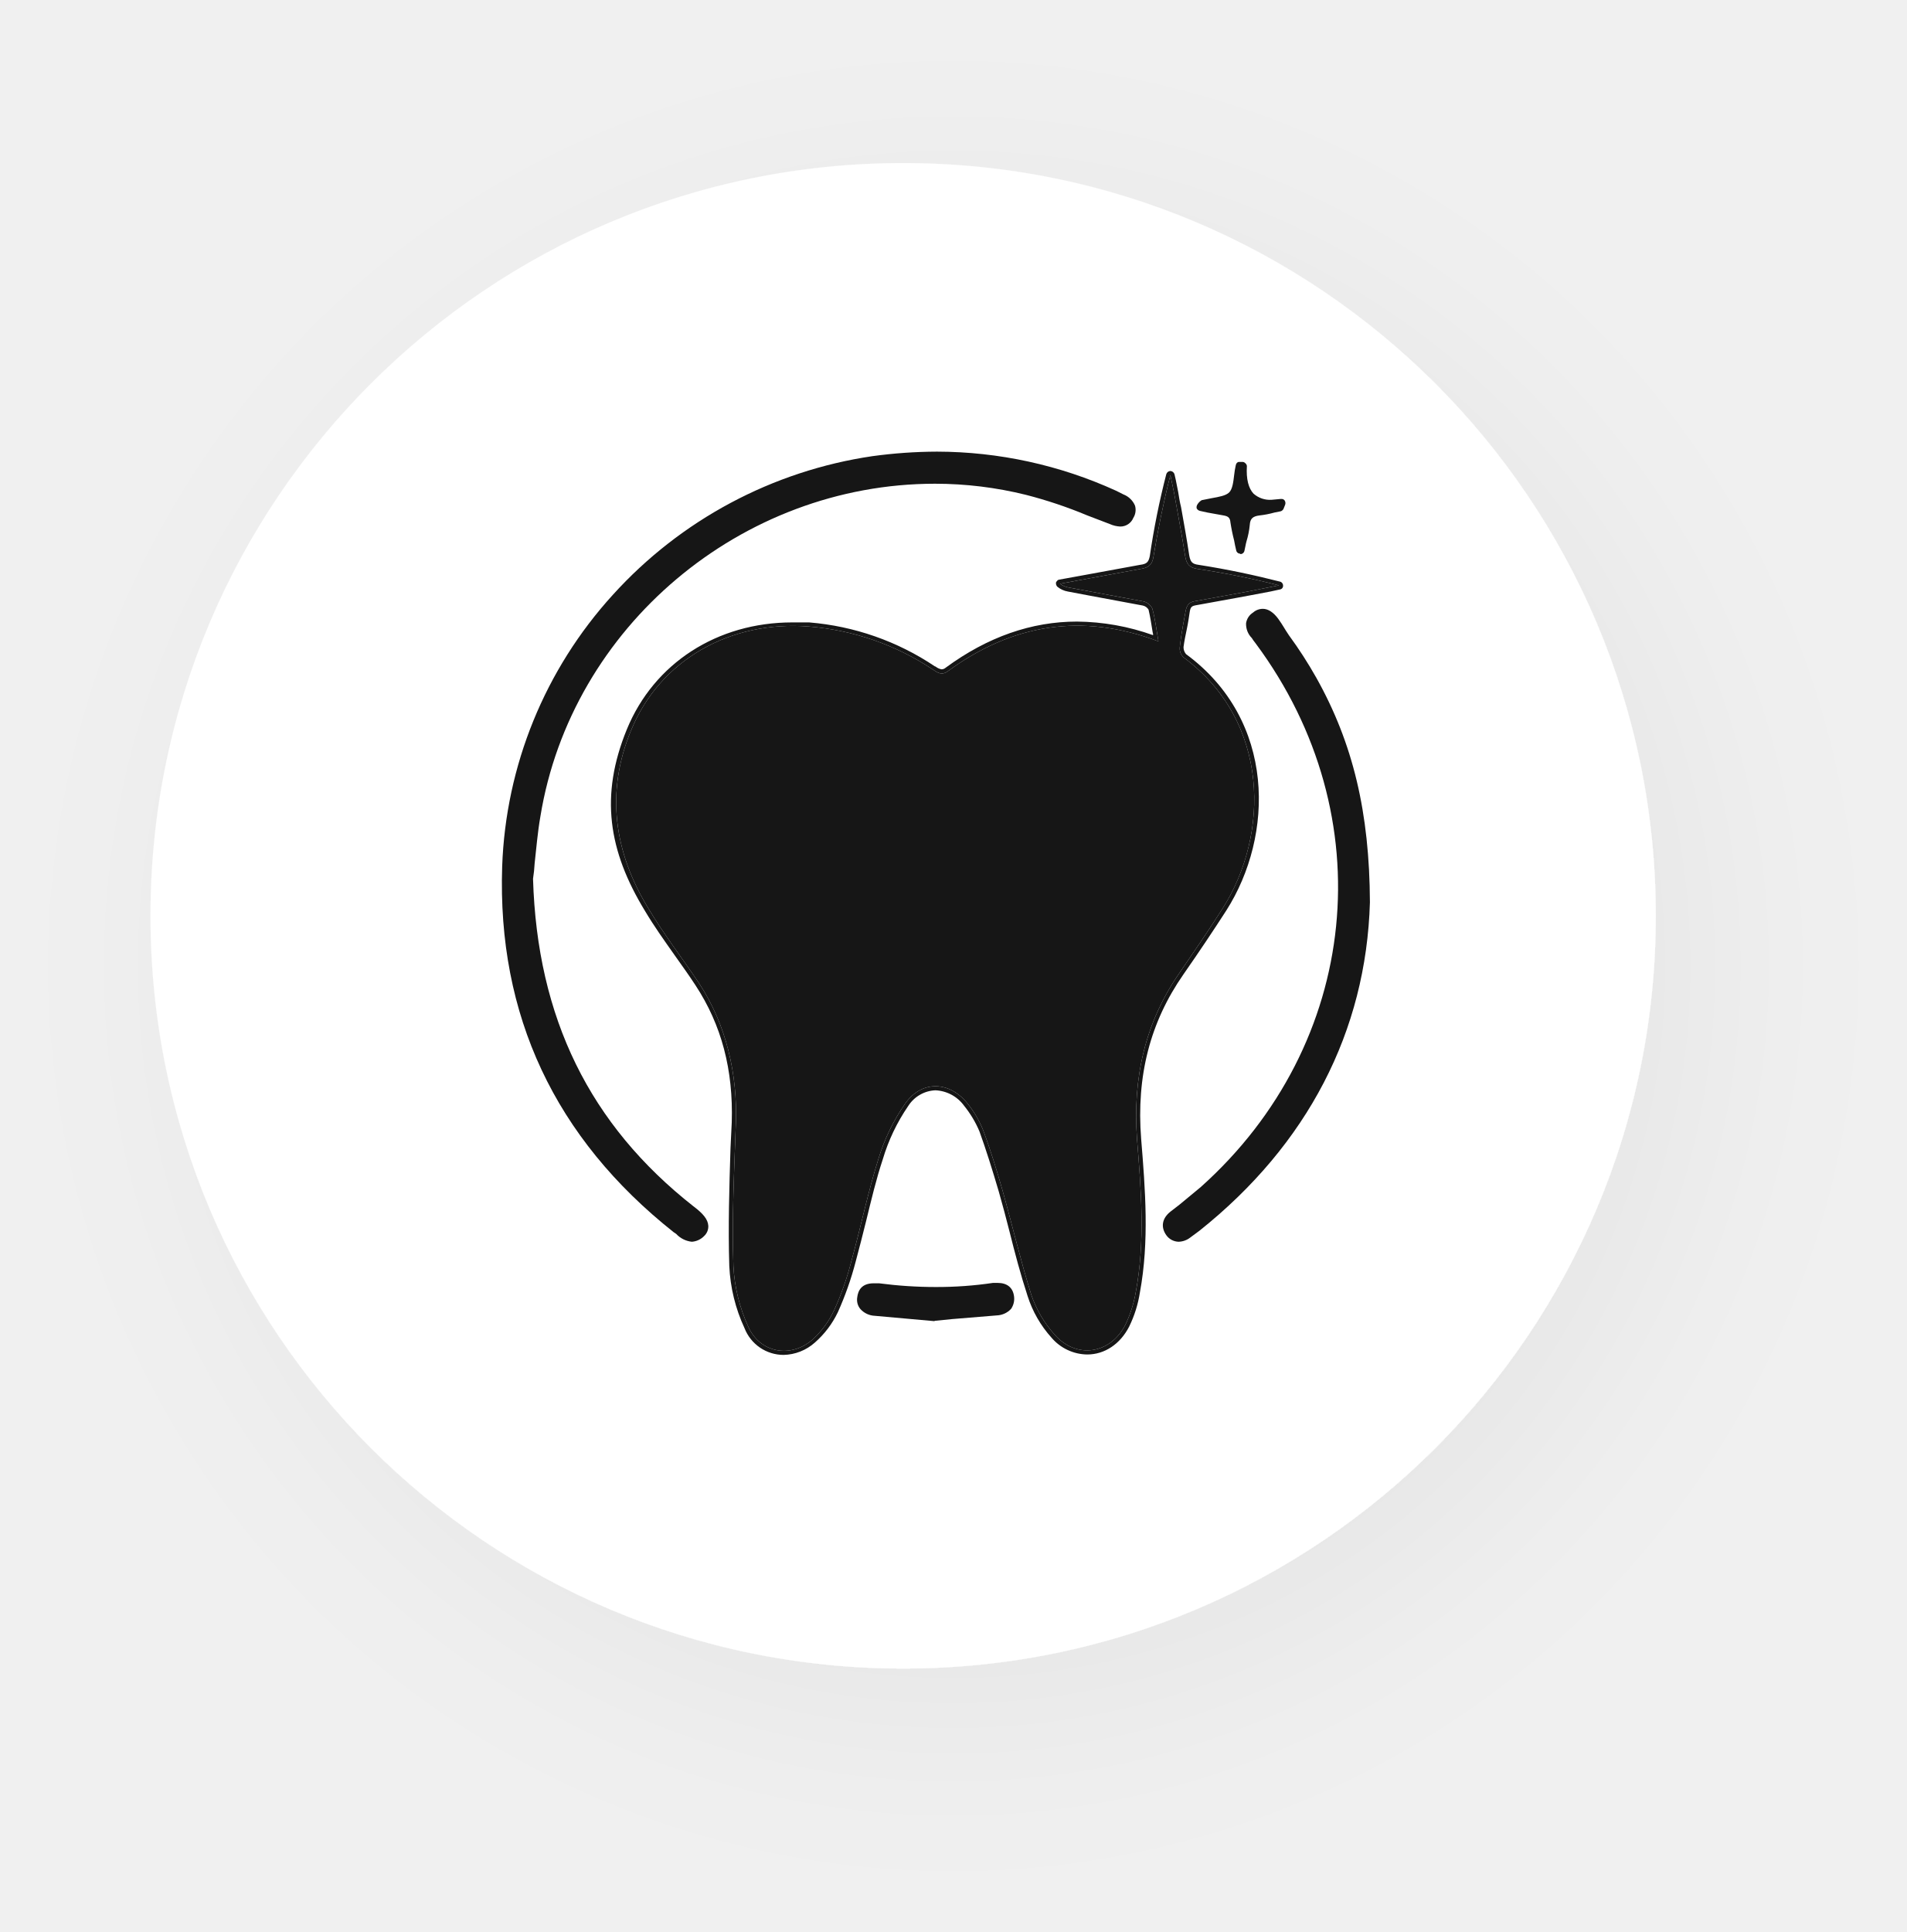
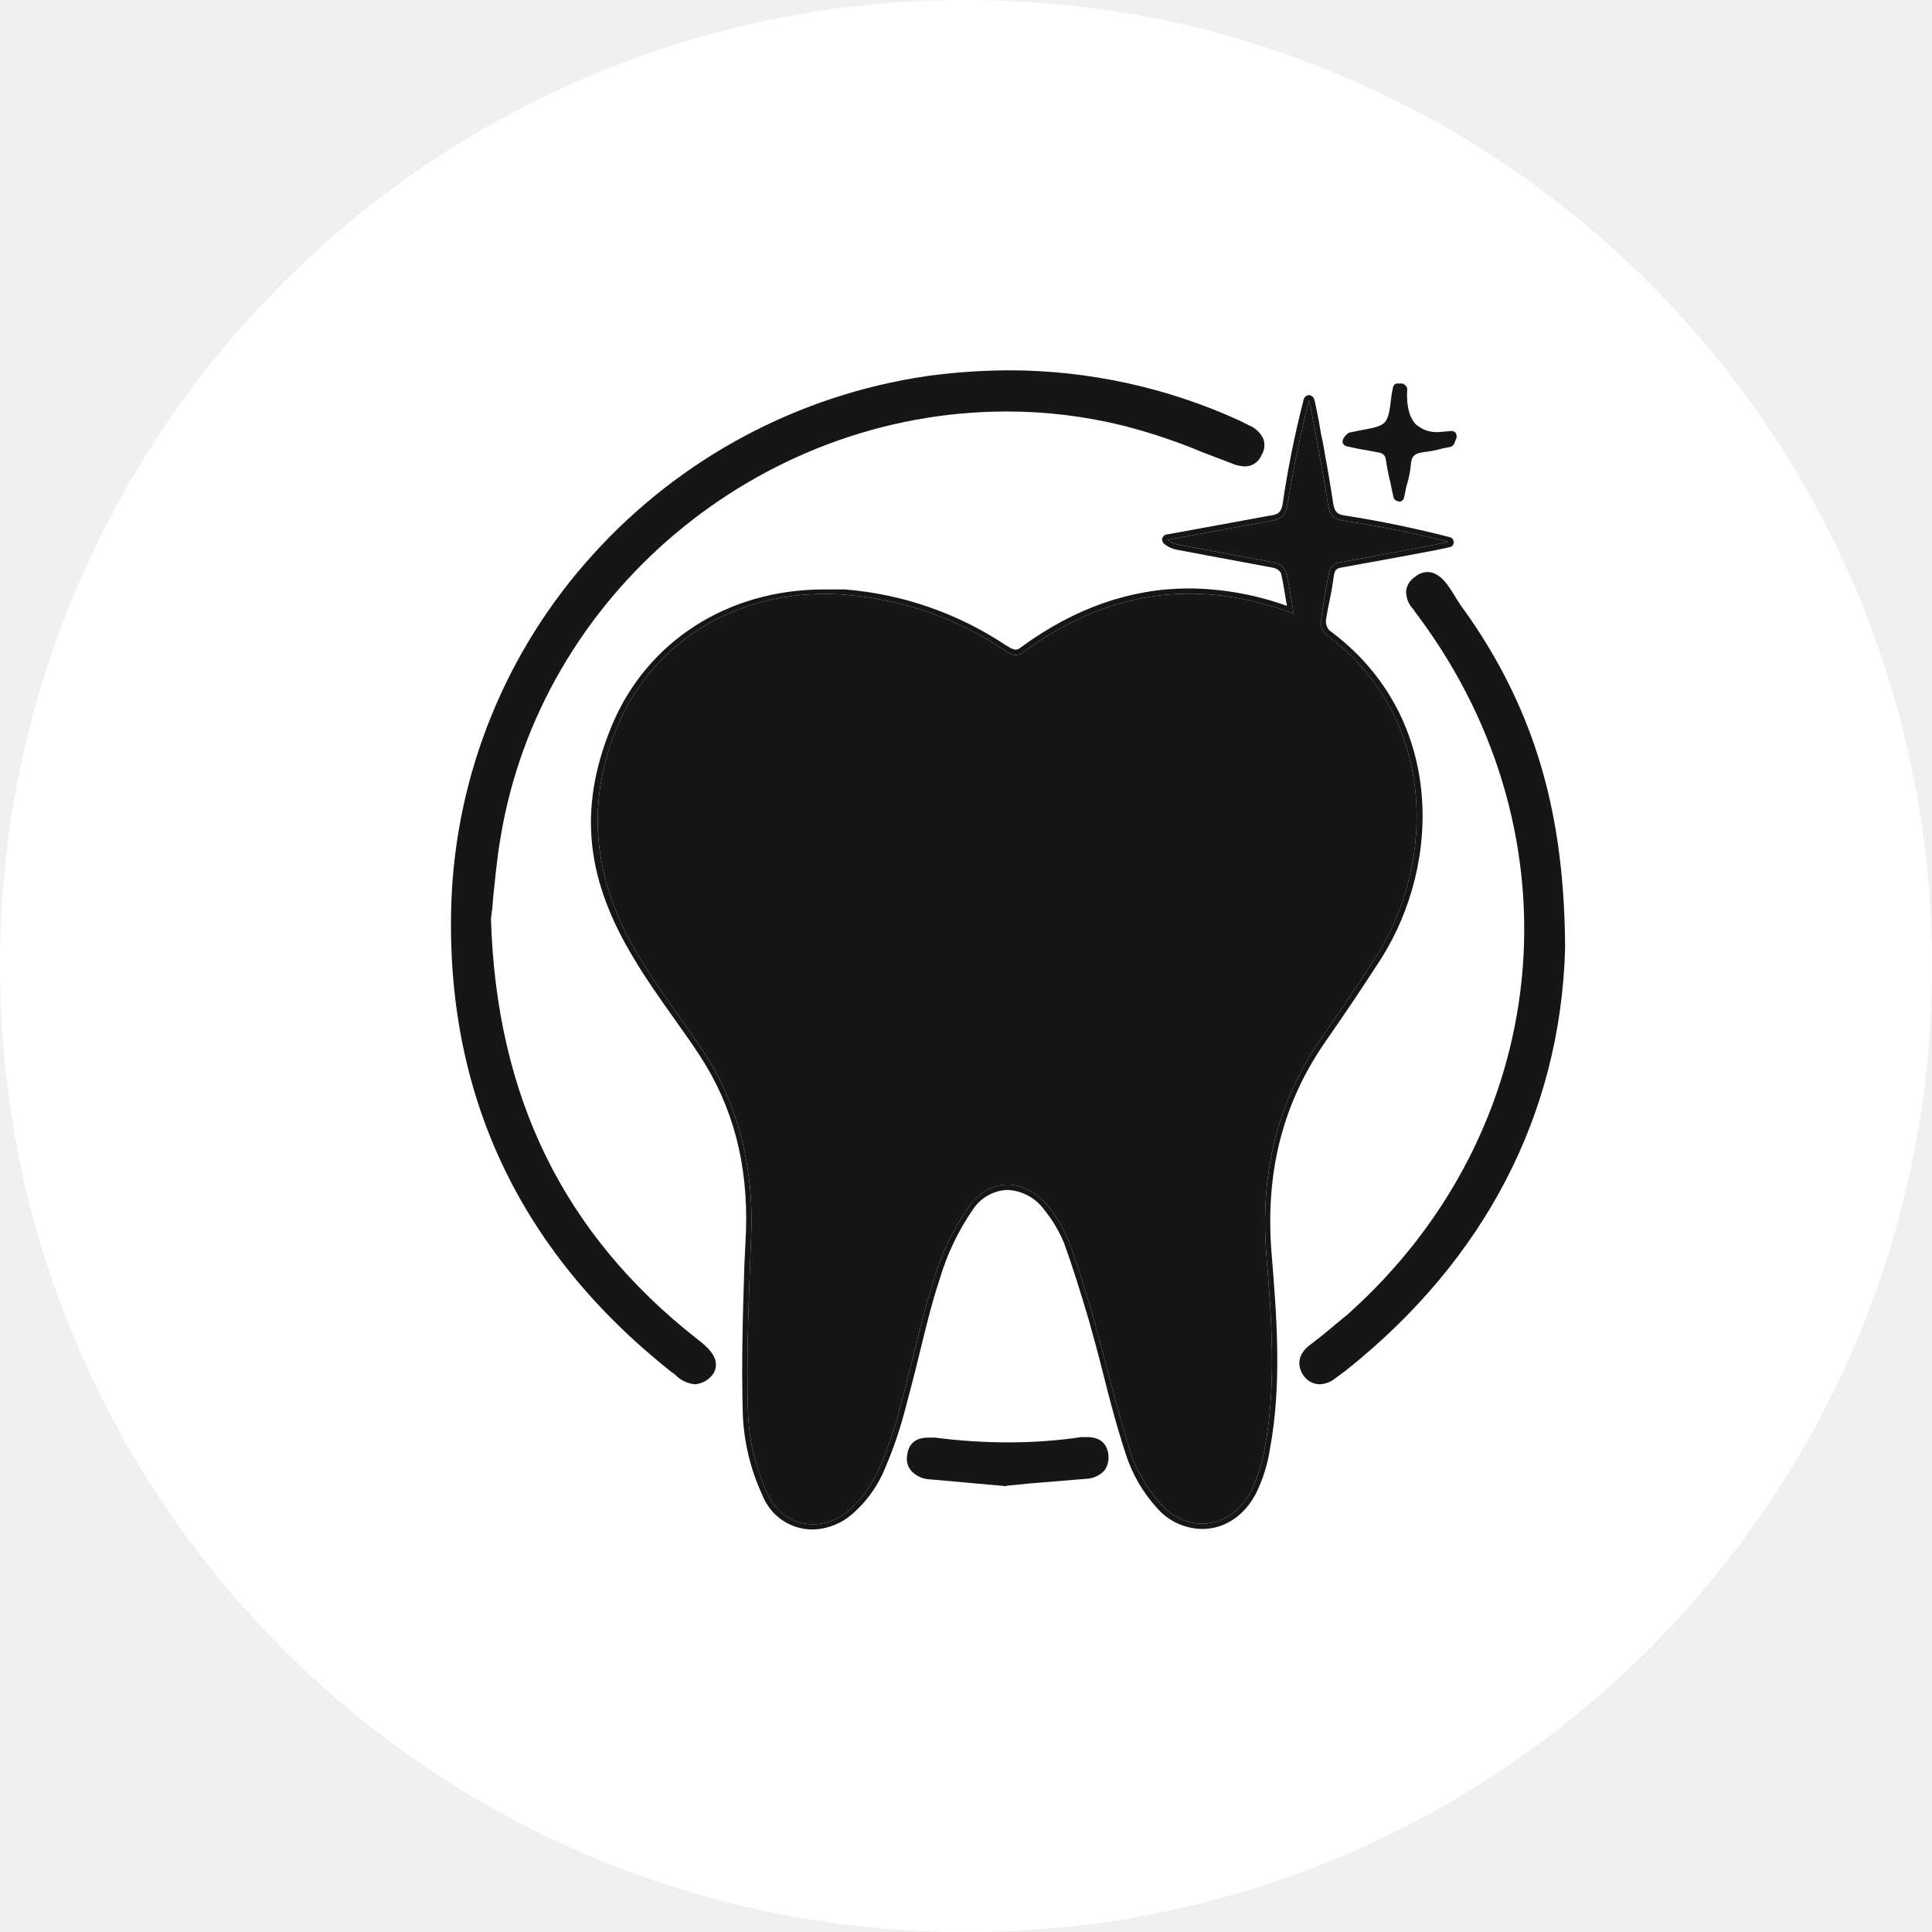
- <svg xmlns="http://www.w3.org/2000/svg" width="76" height="77" viewBox="0 0 76 77" fill="none">
-   <g filter="url(#filter0_d_324_9906)">
-     <rect x="6" y="6.5" width="60" height="60" rx="30" fill="white" />
-     <path d="M51.031 23.183C49.997 22.92 48.931 22.691 47.767 22.51C47.521 22.477 47.455 22.395 47.406 22.149C47.308 21.493 47.193 20.854 47.078 20.214C47.029 20.017 46.996 19.82 46.963 19.607L46.865 19.115L46.816 18.902C46.805 18.866 46.784 18.834 46.755 18.81C46.725 18.787 46.689 18.773 46.652 18.771C46.614 18.773 46.578 18.787 46.548 18.81C46.519 18.834 46.498 18.866 46.488 18.902C46.211 19.977 45.992 21.067 45.831 22.166C45.782 22.395 45.717 22.477 45.454 22.51L43.125 22.937L42.223 23.101C42.174 23.101 42.125 23.15 42.092 23.215C42.089 23.245 42.091 23.274 42.099 23.303C42.108 23.331 42.122 23.357 42.141 23.379C42.264 23.482 42.411 23.549 42.568 23.576L43.437 23.74L45.553 24.134C45.6 24.144 45.645 24.164 45.684 24.192C45.724 24.221 45.757 24.256 45.782 24.298C45.848 24.577 45.897 24.888 45.946 25.2C45.96 25.237 45.965 25.276 45.963 25.315C44.989 24.965 43.963 24.782 42.929 24.773C41.124 24.773 39.37 25.38 37.697 26.61C37.651 26.651 37.593 26.674 37.533 26.676C37.442 26.659 37.358 26.62 37.287 26.561H37.27C35.775 25.556 34.047 24.952 32.252 24.806H31.579C28.594 24.806 26.068 26.43 24.986 29.07C23.904 31.711 24.248 33.909 25.708 36.303C26.068 36.91 26.479 37.484 26.872 38.042C27.266 38.599 27.446 38.846 27.725 39.272C28.758 40.846 29.234 42.634 29.168 44.733L29.119 45.75C29.07 47.292 29.021 48.883 29.07 50.457C29.109 51.314 29.315 52.156 29.677 52.934C29.799 53.248 30.013 53.517 30.291 53.708C30.569 53.898 30.898 54 31.235 54C31.695 53.99 32.138 53.815 32.481 53.508C32.867 53.17 33.179 52.757 33.4 52.294C33.69 51.648 33.926 50.979 34.105 50.293C34.252 49.736 34.4 49.178 34.531 48.637C34.728 47.833 34.925 46.997 35.187 46.209C35.412 45.45 35.755 44.73 36.204 44.077C36.321 43.894 36.48 43.741 36.669 43.633C36.857 43.524 37.069 43.463 37.287 43.454C37.513 43.464 37.734 43.526 37.932 43.633C38.131 43.741 38.303 43.893 38.435 44.077C38.684 44.386 38.889 44.728 39.042 45.094C39.304 45.816 39.55 46.603 39.812 47.489C39.96 48.014 40.108 48.555 40.239 49.08C40.452 49.932 40.682 50.802 40.961 51.655C41.157 52.268 41.481 52.833 41.912 53.311C42.088 53.519 42.306 53.686 42.552 53.802C42.798 53.918 43.066 53.98 43.339 53.983C44.027 53.983 44.651 53.574 45.011 52.868C45.221 52.439 45.365 51.98 45.438 51.507C45.815 49.473 45.651 47.39 45.487 45.389C45.29 42.88 45.848 40.732 47.176 38.829C47.816 37.911 48.374 37.074 48.882 36.287C50.785 33.302 50.867 28.71 47.275 26.069C47.21 25.991 47.175 25.892 47.176 25.79C47.209 25.544 47.258 25.298 47.308 25.069C47.357 24.839 47.39 24.61 47.422 24.396C47.455 24.183 47.504 24.15 47.701 24.117L49.325 23.822L49.768 23.74L50.637 23.576L51.014 23.494C51.05 23.49 51.084 23.473 51.108 23.446C51.132 23.418 51.146 23.383 51.145 23.347C51.147 23.31 51.137 23.275 51.116 23.245C51.095 23.215 51.065 23.193 51.031 23.183ZM49.735 23.576L47.668 23.953C47.406 23.986 47.308 24.101 47.258 24.363C47.209 24.626 47.078 25.298 47.029 25.774C47.018 25.852 47.025 25.931 47.051 26.005C47.077 26.079 47.12 26.146 47.176 26.2C50.637 28.759 50.604 33.269 48.734 36.205C48.193 37.058 47.619 37.894 47.045 38.731C45.635 40.748 45.143 42.978 45.323 45.406C45.487 47.44 45.651 49.473 45.274 51.491C45.197 51.939 45.059 52.375 44.864 52.786C44.273 53.967 42.912 54.18 42.043 53.196C41.627 52.735 41.308 52.194 41.108 51.605C40.682 50.244 40.354 48.834 39.96 47.44C39.73 46.636 39.484 45.832 39.189 45.045C39.036 44.66 38.826 44.301 38.566 43.979C37.844 43.077 36.729 43.044 36.073 43.995C35.613 44.658 35.259 45.389 35.023 46.16C34.597 47.505 34.318 48.883 33.941 50.244C33.77 50.919 33.54 51.578 33.252 52.212C33.045 52.66 32.749 53.062 32.383 53.393C31.514 54.148 30.284 53.918 29.824 52.868C29.477 52.109 29.276 51.291 29.234 50.457C29.168 48.555 29.267 46.652 29.332 44.75C29.398 42.847 28.971 40.863 27.856 39.173C27.2 38.189 26.462 37.238 25.855 36.221C24.477 33.974 24.133 31.58 25.15 29.12C26.298 26.299 29.119 24.724 32.235 24.97C33.999 25.108 35.699 25.695 37.172 26.676C37.369 26.807 37.533 26.938 37.795 26.742C40.354 24.872 43.125 24.413 46.176 25.561C46.094 25.085 46.045 24.659 45.93 24.249C45.895 24.18 45.847 24.12 45.788 24.072C45.728 24.024 45.659 23.989 45.586 23.97L42.584 23.412C42.464 23.391 42.352 23.34 42.256 23.265L45.471 22.674C45.782 22.625 45.93 22.51 45.979 22.182C46.16 21.1 46.373 20.034 46.652 18.935L46.799 19.64C46.947 20.476 47.111 21.313 47.242 22.166C47.291 22.477 47.406 22.625 47.734 22.674C48.827 22.838 49.911 23.056 50.981 23.33L49.735 23.576Z" fill="#161616" />
-     <path d="M48.735 36.205C48.193 37.058 47.619 37.894 47.045 38.731C45.635 40.748 45.143 42.979 45.323 45.406C45.487 47.44 45.651 49.473 45.274 51.491C45.197 51.939 45.059 52.375 44.864 52.786C44.273 53.967 42.912 54.18 42.043 53.196C41.627 52.735 41.309 52.194 41.108 51.605C40.682 50.244 40.354 48.834 39.96 47.44C39.73 46.636 39.484 45.832 39.189 45.045C39.036 44.66 38.826 44.301 38.566 43.979C37.844 43.077 36.729 43.044 36.073 43.995C35.613 44.658 35.259 45.389 35.023 46.16C34.597 47.505 34.318 48.883 33.941 50.244C33.771 50.919 33.54 51.578 33.252 52.212C33.045 52.66 32.749 53.062 32.383 53.393C31.514 54.148 30.284 53.918 29.824 52.868C29.477 52.109 29.276 51.291 29.234 50.457C29.168 48.555 29.267 46.652 29.332 44.75C29.398 42.847 28.971 40.863 27.856 39.173C27.2 38.19 26.462 37.238 25.855 36.221C24.478 33.974 24.133 31.58 25.15 29.12C26.298 26.299 29.119 24.724 32.235 24.97C33.999 25.108 35.699 25.695 37.172 26.676C37.369 26.807 37.533 26.939 37.795 26.742C40.354 24.872 43.126 24.413 46.176 25.561C46.094 25.085 46.045 24.659 45.93 24.249C45.895 24.181 45.847 24.12 45.788 24.072C45.728 24.024 45.659 23.989 45.586 23.97L42.584 23.412C42.464 23.391 42.352 23.34 42.256 23.265L45.471 22.674C45.782 22.625 45.93 22.51 45.979 22.182C46.16 21.1 46.373 20.034 46.652 18.935L46.799 19.64C46.947 20.477 47.111 21.313 47.242 22.166C47.291 22.477 47.406 22.625 47.734 22.674C48.827 22.838 49.911 23.057 50.981 23.33L49.735 23.576L47.669 23.953C47.406 23.986 47.308 24.101 47.258 24.363C47.209 24.626 47.078 25.298 47.029 25.774C47.018 25.852 47.025 25.931 47.051 26.005C47.077 26.079 47.12 26.146 47.176 26.2C50.637 28.759 50.604 33.269 48.735 36.205Z" fill="#161616" />
-     <path d="M27.577 49.49C27.339 49.465 27.117 49.355 26.954 49.178L26.856 49.112C22.116 45.357 19.82 40.453 20.017 34.532C20.158 30.515 21.721 26.679 24.428 23.707C27.133 20.721 30.791 18.767 34.777 18.18C35.631 18.063 36.491 18.003 37.352 18C39.814 18.005 42.247 18.536 44.487 19.558L44.782 19.706C44.884 19.745 44.977 19.805 45.056 19.881C45.135 19.957 45.198 20.048 45.241 20.148C45.266 20.23 45.272 20.317 45.261 20.401C45.25 20.486 45.221 20.568 45.175 20.64C45.133 20.744 45.06 20.832 44.966 20.894C44.873 20.955 44.763 20.987 44.651 20.985C44.509 20.978 44.37 20.945 44.241 20.887L43.339 20.542C42.545 20.21 41.728 19.936 40.895 19.722C39.709 19.428 38.492 19.279 37.27 19.279C29.546 19.279 22.772 24.987 21.542 32.531C21.427 33.187 21.378 33.827 21.312 34.401C21.301 34.61 21.279 34.818 21.247 35.024C21.411 40.568 23.51 44.832 27.643 48.079C28.037 48.374 28.217 48.604 28.233 48.85C28.238 48.926 28.225 49.002 28.197 49.073C28.168 49.144 28.125 49.208 28.069 49.26C27.94 49.395 27.764 49.477 27.577 49.49Z" fill="#161616" />
-     <path d="M21.083 35.024C21.247 40.6 23.346 44.93 27.544 48.211C28.069 48.604 28.201 48.883 27.938 49.145C27.676 49.408 27.249 49.211 26.954 48.981C22.296 45.291 19.984 40.469 20.18 34.532C20.443 26.381 26.708 19.509 34.794 18.345C38.062 17.854 41.402 18.327 44.405 19.706L44.716 19.853C45.028 20.001 45.208 20.214 45.028 20.559C44.847 20.903 44.602 20.837 44.29 20.739C43.175 20.329 42.076 19.837 40.928 19.558C32.006 17.393 22.854 23.478 21.378 32.515C21.23 33.433 21.165 34.368 21.083 35.024Z" fill="#161616" />
-     <path d="M46.98 49.49C46.883 49.487 46.788 49.462 46.703 49.417C46.617 49.371 46.544 49.306 46.488 49.227C46.258 48.899 46.324 48.555 46.652 48.292L47.012 48.014L47.865 47.308C54.229 41.617 55.147 32.515 50.063 25.659L50.014 25.594C49.972 25.542 49.933 25.487 49.899 25.43C49.822 25.352 49.762 25.26 49.722 25.159C49.683 25.057 49.665 24.948 49.669 24.839C49.682 24.752 49.714 24.669 49.762 24.595C49.81 24.522 49.874 24.459 49.948 24.413C50.057 24.317 50.197 24.264 50.342 24.265C50.555 24.265 50.768 24.413 50.949 24.659C51.129 24.905 51.227 25.102 51.375 25.315C51.775 25.861 52.142 26.43 52.474 27.02C53.934 29.628 54.59 32.384 54.606 35.959C54.459 41.109 52.113 45.619 47.816 49.047L47.439 49.326C47.307 49.428 47.146 49.485 46.98 49.49Z" fill="#161616" />
-     <path d="M54.442 35.959C54.311 40.896 52.097 45.439 47.718 48.916L47.34 49.195C47.078 49.375 46.816 49.391 46.619 49.129C46.422 48.867 46.504 48.621 46.75 48.424C46.996 48.227 47.587 47.784 47.98 47.423C54.344 41.716 55.295 32.433 50.194 25.561L50.014 25.331C49.801 25.069 49.735 24.774 50.047 24.544C50.358 24.314 50.621 24.478 50.801 24.757C51.326 25.528 51.883 26.282 52.343 27.103C53.753 29.645 54.426 32.4 54.442 35.959Z" fill="#161616" />
-     <path d="M37.254 52.655L34.876 52.442C34.767 52.438 34.661 52.413 34.562 52.368C34.464 52.323 34.375 52.259 34.302 52.179C34.246 52.115 34.205 52.039 34.182 51.956C34.16 51.874 34.156 51.788 34.17 51.704C34.203 51.441 34.334 51.146 34.827 51.146H35.04C35.79 51.244 36.546 51.294 37.303 51.294C38.066 51.296 38.828 51.242 39.583 51.13H39.763C40.14 51.13 40.37 51.31 40.419 51.655C40.446 51.833 40.405 52.014 40.304 52.163C40.231 52.243 40.142 52.307 40.044 52.352C39.945 52.397 39.839 52.422 39.73 52.426L37.943 52.573L37.287 52.639H37.254V52.655Z" fill="#161616" />
-     <path d="M37.27 52.491L34.892 52.278C34.548 52.245 34.285 52.097 34.335 51.72C34.384 51.343 34.679 51.277 35.007 51.327C36.532 51.526 38.076 51.521 39.599 51.31C39.927 51.277 40.19 51.327 40.255 51.704C40.321 52.081 40.059 52.245 39.714 52.278L37.27 52.491Z" fill="#161616" />
-     <path d="M49.44 22.067C49.401 22.068 49.364 22.055 49.334 22.031C49.304 22.007 49.283 21.974 49.276 21.936C49.243 21.788 49.21 21.657 49.194 21.543C49.132 21.305 49.083 21.064 49.046 20.821C49.03 20.64 48.964 20.575 48.767 20.542L48.128 20.427L47.833 20.362C47.805 20.356 47.779 20.344 47.756 20.327C47.733 20.31 47.715 20.288 47.701 20.263C47.694 20.235 47.694 20.206 47.699 20.178C47.705 20.149 47.717 20.122 47.734 20.099L47.767 20.05C47.803 20.004 47.848 19.965 47.898 19.935L48.308 19.853C48.587 19.804 48.866 19.755 48.997 19.624C49.128 19.492 49.161 19.214 49.194 18.935C49.208 18.802 49.23 18.671 49.259 18.541C49.276 18.459 49.325 18.41 49.391 18.41H49.538C49.576 18.413 49.611 18.431 49.637 18.459C49.655 18.473 49.67 18.49 49.681 18.51C49.693 18.529 49.7 18.551 49.702 18.574C49.669 19.099 49.768 19.46 49.965 19.673C50.062 19.76 50.177 19.826 50.301 19.869C50.425 19.911 50.556 19.928 50.686 19.919L51.047 19.886H51.08C51.105 19.884 51.131 19.89 51.154 19.901C51.177 19.913 51.197 19.93 51.211 19.952C51.225 19.976 51.234 20.003 51.237 20.032C51.24 20.06 51.237 20.089 51.227 20.116L51.162 20.28C51.151 20.303 51.135 20.324 51.115 20.341C51.095 20.358 51.072 20.371 51.047 20.378L50.801 20.427C50.608 20.481 50.41 20.52 50.211 20.542C49.932 20.575 49.833 20.673 49.817 20.919C49.795 21.142 49.752 21.362 49.686 21.575C49.653 21.69 49.637 21.821 49.604 21.953C49.596 21.99 49.575 22.024 49.545 22.048C49.516 22.072 49.478 22.084 49.44 22.084V22.067Z" fill="#161616" />
-     <path d="M49.538 18.558C49.489 19.607 49.899 20.214 51.08 20.034L51.014 20.198C50.735 20.247 50.457 20.329 50.178 20.362C49.899 20.395 49.669 20.542 49.653 20.887C49.6 21.229 49.529 21.569 49.44 21.903C49.345 21.541 49.268 21.174 49.21 20.805C49.21 20.696 49.167 20.591 49.09 20.515C49.013 20.438 48.909 20.395 48.8 20.395C48.489 20.345 48.193 20.263 47.865 20.198C47.914 20.132 47.914 20.099 47.947 20.099C48.341 19.985 48.866 19.985 49.112 19.738C49.358 19.492 49.325 18.968 49.407 18.574L49.538 18.558Z" fill="#161616" />
-   </g>
-   <defs>
-     <filter id="filter0_d_324_9906" x="0" y="0.5" width="76" height="76" filterUnits="userSpaceOnUse" color-interpolation-filters="sRGB">
-       <feFlood flood-opacity="0" result="BackgroundImageFix" />
-       <feColorMatrix in="SourceAlpha" type="matrix" values="0 0 0 0 0 0 0 0 0 0 0 0 0 0 0 0 0 0 127 0" result="hardAlpha" />
-       <feOffset dx="2" dy="2" />
-       <feGaussianBlur stdDeviation="4" />
-       <feComposite in2="hardAlpha" operator="out" />
-       <feColorMatrix type="matrix" values="0 0 0 0 0 0 0 0 0 0 0 0 0 0 0 0 0 0 0.04 0" />
-       <feBlend mode="normal" in2="BackgroundImageFix" result="effect1_dropShadow_324_9906" />
-       <feBlend mode="normal" in="SourceGraphic" in2="effect1_dropShadow_324_9906" result="shape" />
-     </filter>
-   </defs>
+ <svg xmlns="http://www.w3.org/2000/svg" width="60" height="60" viewBox="0 0 60 60" fill="none">
+   <rect width="60" height="60" rx="30" fill="white" />
+   <path d="M45.031 16.683C43.997 16.42 42.931 16.191 41.767 16.01C41.521 15.977 41.455 15.896 41.406 15.649C41.308 14.993 41.193 14.354 41.078 13.714C41.029 13.517 40.996 13.32 40.963 13.107L40.865 12.615L40.816 12.402C40.805 12.366 40.784 12.334 40.755 12.31C40.725 12.287 40.689 12.273 40.652 12.271C40.614 12.273 40.578 12.287 40.548 12.31C40.519 12.334 40.498 12.366 40.488 12.402C40.211 13.477 39.992 14.567 39.831 15.666C39.782 15.896 39.717 15.977 39.454 16.01L37.125 16.437L36.223 16.601C36.174 16.601 36.125 16.65 36.092 16.715C36.089 16.745 36.091 16.774 36.099 16.803C36.108 16.831 36.122 16.857 36.141 16.88C36.264 16.982 36.411 17.049 36.568 17.076L37.437 17.24L39.553 17.634C39.6 17.645 39.645 17.664 39.684 17.693C39.724 17.721 39.757 17.757 39.782 17.798C39.848 18.077 39.897 18.388 39.946 18.7C39.96 18.737 39.965 18.776 39.963 18.815C38.989 18.465 37.963 18.282 36.929 18.274C35.124 18.274 33.37 18.88 31.697 20.11C31.651 20.151 31.593 20.174 31.533 20.176C31.442 20.159 31.358 20.12 31.287 20.061H31.27C29.775 19.057 28.047 18.452 26.252 18.306H25.579C22.594 18.306 20.068 19.93 18.986 22.571C17.904 25.211 18.248 27.409 19.708 29.803C20.068 30.41 20.479 30.984 20.872 31.542C21.266 32.1 21.446 32.346 21.725 32.772C22.758 34.346 23.234 36.134 23.168 38.233L23.119 39.25C23.07 40.792 23.021 42.383 23.07 43.957C23.109 44.815 23.315 45.656 23.677 46.434C23.799 46.748 24.013 47.018 24.291 47.208C24.569 47.398 24.898 47.5 25.235 47.5C25.695 47.49 26.137 47.315 26.481 47.008C26.867 46.67 27.179 46.257 27.4 45.794C27.69 45.148 27.926 44.479 28.105 43.793C28.253 43.236 28.4 42.678 28.531 42.137C28.728 41.333 28.925 40.497 29.187 39.71C29.412 38.95 29.755 38.23 30.204 37.578C30.321 37.394 30.48 37.241 30.669 37.133C30.857 37.024 31.069 36.963 31.287 36.954C31.513 36.964 31.734 37.026 31.933 37.134C32.131 37.242 32.303 37.393 32.435 37.578C32.684 37.886 32.889 38.228 33.042 38.594C33.304 39.316 33.55 40.103 33.812 40.989C33.96 41.514 34.108 42.055 34.239 42.58C34.452 43.433 34.682 44.302 34.961 45.155C35.157 45.768 35.481 46.333 35.912 46.811C36.088 47.019 36.306 47.186 36.552 47.302C36.798 47.418 37.066 47.48 37.339 47.484C38.027 47.484 38.651 47.074 39.011 46.368C39.221 45.939 39.365 45.48 39.438 45.007C39.815 42.973 39.651 40.891 39.487 38.89C39.29 36.38 39.848 34.232 41.176 32.329C41.816 31.411 42.374 30.574 42.882 29.787C44.785 26.802 44.867 22.21 41.275 19.569C41.21 19.491 41.175 19.392 41.176 19.291C41.209 19.044 41.258 18.798 41.308 18.569C41.357 18.339 41.39 18.11 41.422 17.896C41.455 17.683 41.504 17.65 41.701 17.618L43.325 17.322L43.768 17.24L44.637 17.076L45.014 16.994C45.05 16.99 45.084 16.973 45.108 16.946C45.132 16.919 45.146 16.883 45.145 16.847C45.147 16.811 45.137 16.775 45.116 16.745C45.095 16.715 45.065 16.694 45.031 16.683ZM43.735 17.076L41.668 17.454C41.406 17.486 41.308 17.601 41.258 17.864C41.209 18.126 41.078 18.798 41.029 19.274C41.018 19.352 41.025 19.431 41.051 19.505C41.077 19.579 41.12 19.646 41.176 19.701C44.637 22.259 44.604 26.769 42.734 29.705C42.193 30.558 41.619 31.394 41.045 32.231C39.635 34.248 39.143 36.479 39.323 38.906C39.487 40.94 39.651 42.973 39.274 44.991C39.197 45.439 39.059 45.875 38.864 46.286C38.273 47.467 36.912 47.68 36.043 46.696C35.627 46.235 35.308 45.694 35.108 45.105C34.682 43.744 34.354 42.334 33.96 40.94C33.73 40.136 33.484 39.332 33.189 38.545C33.036 38.16 32.826 37.801 32.566 37.479C31.844 36.577 30.729 36.544 30.073 37.495C29.613 38.158 29.259 38.889 29.023 39.66C28.597 41.005 28.318 42.383 27.941 43.744C27.77 44.419 27.54 45.078 27.252 45.712C27.045 46.16 26.749 46.562 26.383 46.893C25.514 47.648 24.284 47.418 23.824 46.368C23.477 45.609 23.276 44.791 23.234 43.957C23.168 42.055 23.267 40.152 23.332 38.25C23.398 36.347 22.971 34.363 21.856 32.674C21.2 31.69 20.462 30.738 19.855 29.721C18.477 27.474 18.133 25.08 19.15 22.62C20.298 19.799 23.119 18.224 26.235 18.47C27.999 18.608 29.699 19.195 31.172 20.176C31.369 20.307 31.533 20.439 31.795 20.242C34.354 18.372 37.125 17.913 40.176 19.061C40.094 18.585 40.045 18.159 39.93 17.749C39.895 17.681 39.847 17.621 39.788 17.573C39.728 17.524 39.659 17.489 39.586 17.47L36.584 16.912C36.464 16.891 36.352 16.84 36.256 16.765L39.471 16.174C39.782 16.125 39.93 16.01 39.979 15.682C40.16 14.6 40.373 13.534 40.652 12.435L40.799 13.14C40.947 13.977 41.111 14.813 41.242 15.666C41.291 15.977 41.406 16.125 41.734 16.174C42.827 16.338 43.911 16.557 44.981 16.83L43.735 17.076Z" fill="#161616" />
+   <path d="M42.735 29.705C42.193 30.558 41.619 31.394 41.045 32.231C39.635 34.248 39.143 36.479 39.323 38.906C39.487 40.94 39.651 42.973 39.274 44.991C39.197 45.439 39.059 45.875 38.864 46.286C38.273 47.467 36.912 47.68 36.043 46.696C35.627 46.235 35.309 45.694 35.108 45.105C34.682 43.744 34.354 42.334 33.96 40.94C33.73 40.136 33.484 39.332 33.189 38.545C33.036 38.16 32.826 37.801 32.566 37.479C31.844 36.577 30.729 36.544 30.073 37.495C29.613 38.158 29.259 38.889 29.023 39.66C28.597 41.005 28.318 42.383 27.941 43.744C27.771 44.419 27.54 45.078 27.252 45.712C27.045 46.16 26.749 46.562 26.383 46.893C25.514 47.648 24.284 47.418 23.824 46.368C23.477 45.609 23.276 44.791 23.234 43.957C23.168 42.055 23.267 40.152 23.332 38.25C23.398 36.347 22.971 34.363 21.856 32.673C21.2 31.689 20.462 30.738 19.855 29.721C18.478 27.474 18.133 25.08 19.15 22.62C20.298 19.799 23.119 18.224 26.235 18.47C27.999 18.608 29.699 19.195 31.172 20.176C31.369 20.307 31.533 20.439 31.795 20.242C34.354 18.372 37.126 17.913 40.176 19.061C40.094 18.585 40.045 18.159 39.93 17.749C39.895 17.681 39.847 17.62 39.788 17.572C39.728 17.524 39.659 17.489 39.586 17.47L36.584 16.912C36.464 16.891 36.352 16.84 36.256 16.765L39.471 16.174C39.782 16.125 39.93 16.01 39.979 15.682C40.16 14.6 40.373 13.534 40.652 12.435L40.799 13.14C40.947 13.976 41.111 14.813 41.242 15.666C41.291 15.977 41.406 16.125 41.734 16.174C42.827 16.338 43.911 16.557 44.981 16.83L43.735 17.076L41.669 17.453C41.406 17.486 41.308 17.601 41.258 17.863C41.209 18.126 41.078 18.798 41.029 19.274C41.018 19.352 41.025 19.431 41.051 19.505C41.077 19.579 41.12 19.646 41.176 19.7C44.637 22.259 44.604 26.769 42.735 29.705Z" fill="#161616" />
+   <path d="M21.577 42.99C21.339 42.965 21.117 42.855 20.954 42.678L20.856 42.612C16.116 38.857 13.82 33.953 14.017 28.032C14.158 24.015 15.721 20.179 18.428 17.207C21.133 14.22 24.791 12.267 28.777 11.68C29.631 11.563 30.491 11.503 31.352 11.5C33.814 11.505 36.247 12.036 38.487 13.058L38.782 13.206C38.884 13.245 38.977 13.305 39.056 13.381C39.135 13.457 39.198 13.548 39.241 13.649C39.266 13.73 39.272 13.817 39.261 13.902C39.25 13.986 39.221 14.068 39.175 14.14C39.133 14.244 39.06 14.332 38.966 14.394C38.873 14.455 38.763 14.487 38.651 14.485C38.509 14.478 38.37 14.445 38.241 14.387L37.339 14.042C36.545 13.71 35.728 13.436 34.895 13.222C33.709 12.928 32.492 12.779 31.27 12.779C23.546 12.779 16.772 18.487 15.542 26.031C15.427 26.687 15.378 27.327 15.312 27.901C15.301 28.11 15.279 28.318 15.247 28.524C15.411 34.068 17.51 38.332 21.643 41.579C22.037 41.874 22.217 42.104 22.233 42.35C22.238 42.426 22.225 42.502 22.197 42.573C22.168 42.644 22.125 42.708 22.069 42.76C21.94 42.895 21.764 42.977 21.577 42.99Z" fill="#161616" />
+   <path d="M15.083 28.524C15.247 34.1 17.346 38.43 21.544 41.711C22.069 42.104 22.201 42.383 21.938 42.645C21.676 42.908 21.249 42.711 20.954 42.481C16.296 38.791 13.984 33.969 14.181 28.032C14.443 19.881 20.708 13.009 28.794 11.845C32.062 11.354 35.402 11.827 38.405 13.206L38.716 13.353C39.028 13.501 39.208 13.714 39.028 14.059C38.847 14.403 38.602 14.337 38.29 14.239C37.175 13.829 36.076 13.337 34.928 13.058C26.006 10.893 16.854 16.978 15.378 26.015C15.23 26.933 15.165 27.868 15.083 28.524Z" fill="#161616" />
+   <path d="M40.98 42.99C40.883 42.987 40.788 42.962 40.703 42.917C40.617 42.871 40.544 42.806 40.488 42.727C40.258 42.399 40.324 42.055 40.652 41.792L41.012 41.514L41.865 40.808C48.229 35.117 49.147 26.015 44.063 19.159L44.014 19.094C43.972 19.042 43.933 18.987 43.899 18.93C43.822 18.852 43.762 18.76 43.722 18.659C43.683 18.557 43.665 18.448 43.669 18.339C43.682 18.252 43.714 18.169 43.762 18.095C43.81 18.022 43.874 17.959 43.948 17.913C44.057 17.817 44.197 17.764 44.342 17.765C44.555 17.765 44.768 17.913 44.949 18.159C45.129 18.405 45.227 18.602 45.375 18.815C45.775 19.361 46.142 19.93 46.474 20.52C47.934 23.128 48.59 25.884 48.606 29.459C48.459 34.609 46.113 39.119 41.816 42.547L41.439 42.826C41.307 42.928 41.146 42.985 40.98 42.99Z" fill="#161616" />
+   <path d="M48.442 29.459C48.311 34.396 46.097 38.939 41.718 42.416L41.34 42.694C41.078 42.875 40.816 42.891 40.619 42.629C40.422 42.367 40.504 42.12 40.75 41.924C40.996 41.727 41.587 41.284 41.98 40.923C48.344 35.216 49.295 25.933 44.194 19.061L44.014 18.831C43.801 18.569 43.735 18.273 44.047 18.044C44.358 17.814 44.621 17.978 44.801 18.257C45.326 19.028 45.883 19.782 46.343 20.602C47.753 23.145 48.426 25.9 48.442 29.459Z" fill="#161616" />
+   <path d="M31.254 46.155L28.876 45.942C28.767 45.938 28.661 45.913 28.562 45.868C28.464 45.823 28.375 45.759 28.302 45.679C28.246 45.615 28.205 45.539 28.182 45.456C28.16 45.374 28.156 45.288 28.171 45.204C28.203 44.941 28.334 44.646 28.827 44.646H29.04C29.79 44.744 30.546 44.794 31.303 44.794C32.066 44.796 32.828 44.742 33.583 44.63H33.763C34.14 44.63 34.37 44.81 34.419 45.155C34.446 45.333 34.405 45.514 34.304 45.663C34.231 45.743 34.142 45.807 34.044 45.852C33.945 45.897 33.839 45.922 33.73 45.926L31.943 46.073L31.287 46.139H31.254V46.155Z" fill="#161616" />
+   <path d="M31.27 45.991L28.892 45.778C28.548 45.745 28.285 45.597 28.335 45.22C28.384 44.843 28.679 44.777 29.007 44.827C30.532 45.026 32.076 45.021 33.599 44.81C33.927 44.777 34.19 44.827 34.255 45.204C34.321 45.581 34.059 45.745 33.714 45.778L31.27 45.991Z" fill="#161616" />
+   <path d="M43.44 15.567C43.401 15.568 43.364 15.556 43.334 15.531C43.304 15.508 43.283 15.474 43.276 15.436C43.243 15.289 43.21 15.157 43.194 15.043C43.132 14.805 43.083 14.564 43.046 14.321C43.03 14.141 42.964 14.075 42.767 14.042L42.128 13.927L41.833 13.862C41.805 13.856 41.779 13.844 41.756 13.827C41.733 13.81 41.715 13.788 41.701 13.763C41.694 13.735 41.694 13.706 41.699 13.678C41.705 13.649 41.717 13.623 41.734 13.599L41.767 13.55C41.803 13.504 41.848 13.465 41.898 13.435L42.308 13.353C42.587 13.304 42.866 13.255 42.997 13.124C43.128 12.992 43.161 12.714 43.194 12.435C43.208 12.302 43.23 12.171 43.259 12.041C43.276 11.959 43.325 11.91 43.391 11.91H43.538C43.576 11.913 43.611 11.931 43.637 11.959C43.655 11.973 43.67 11.99 43.681 12.01C43.693 12.03 43.7 12.051 43.702 12.074C43.669 12.599 43.768 12.96 43.965 13.173C44.062 13.26 44.177 13.326 44.301 13.369C44.425 13.411 44.556 13.428 44.686 13.419L45.047 13.386H45.08C45.105 13.385 45.131 13.39 45.154 13.402C45.177 13.413 45.197 13.43 45.211 13.452C45.225 13.476 45.234 13.504 45.237 13.532C45.24 13.56 45.237 13.589 45.227 13.616L45.162 13.78C45.151 13.803 45.135 13.825 45.115 13.841C45.095 13.858 45.072 13.871 45.047 13.878L44.801 13.927C44.608 13.981 44.41 14.02 44.211 14.042C43.932 14.075 43.833 14.173 43.817 14.419C43.795 14.642 43.752 14.862 43.686 15.075C43.653 15.19 43.637 15.321 43.604 15.453C43.596 15.49 43.575 15.524 43.545 15.548C43.516 15.572 43.478 15.585 43.44 15.584V15.567Z" fill="#161616" />
+   <path d="M43.538 12.058C43.489 13.107 43.899 13.714 45.08 13.534L45.014 13.698C44.735 13.747 44.457 13.829 44.178 13.862C43.899 13.895 43.669 14.042 43.653 14.386C43.6 14.729 43.529 15.069 43.44 15.403C43.345 15.041 43.268 14.675 43.21 14.305C43.21 14.196 43.167 14.091 43.09 14.015C43.013 13.938 42.909 13.895 42.8 13.895C42.489 13.845 42.193 13.763 41.865 13.698C41.914 13.632 41.914 13.599 41.947 13.599C42.341 13.485 42.866 13.485 43.112 13.239C43.358 12.992 43.325 12.468 43.407 12.074L43.538 12.058Z" fill="#161616" />
</svg>
